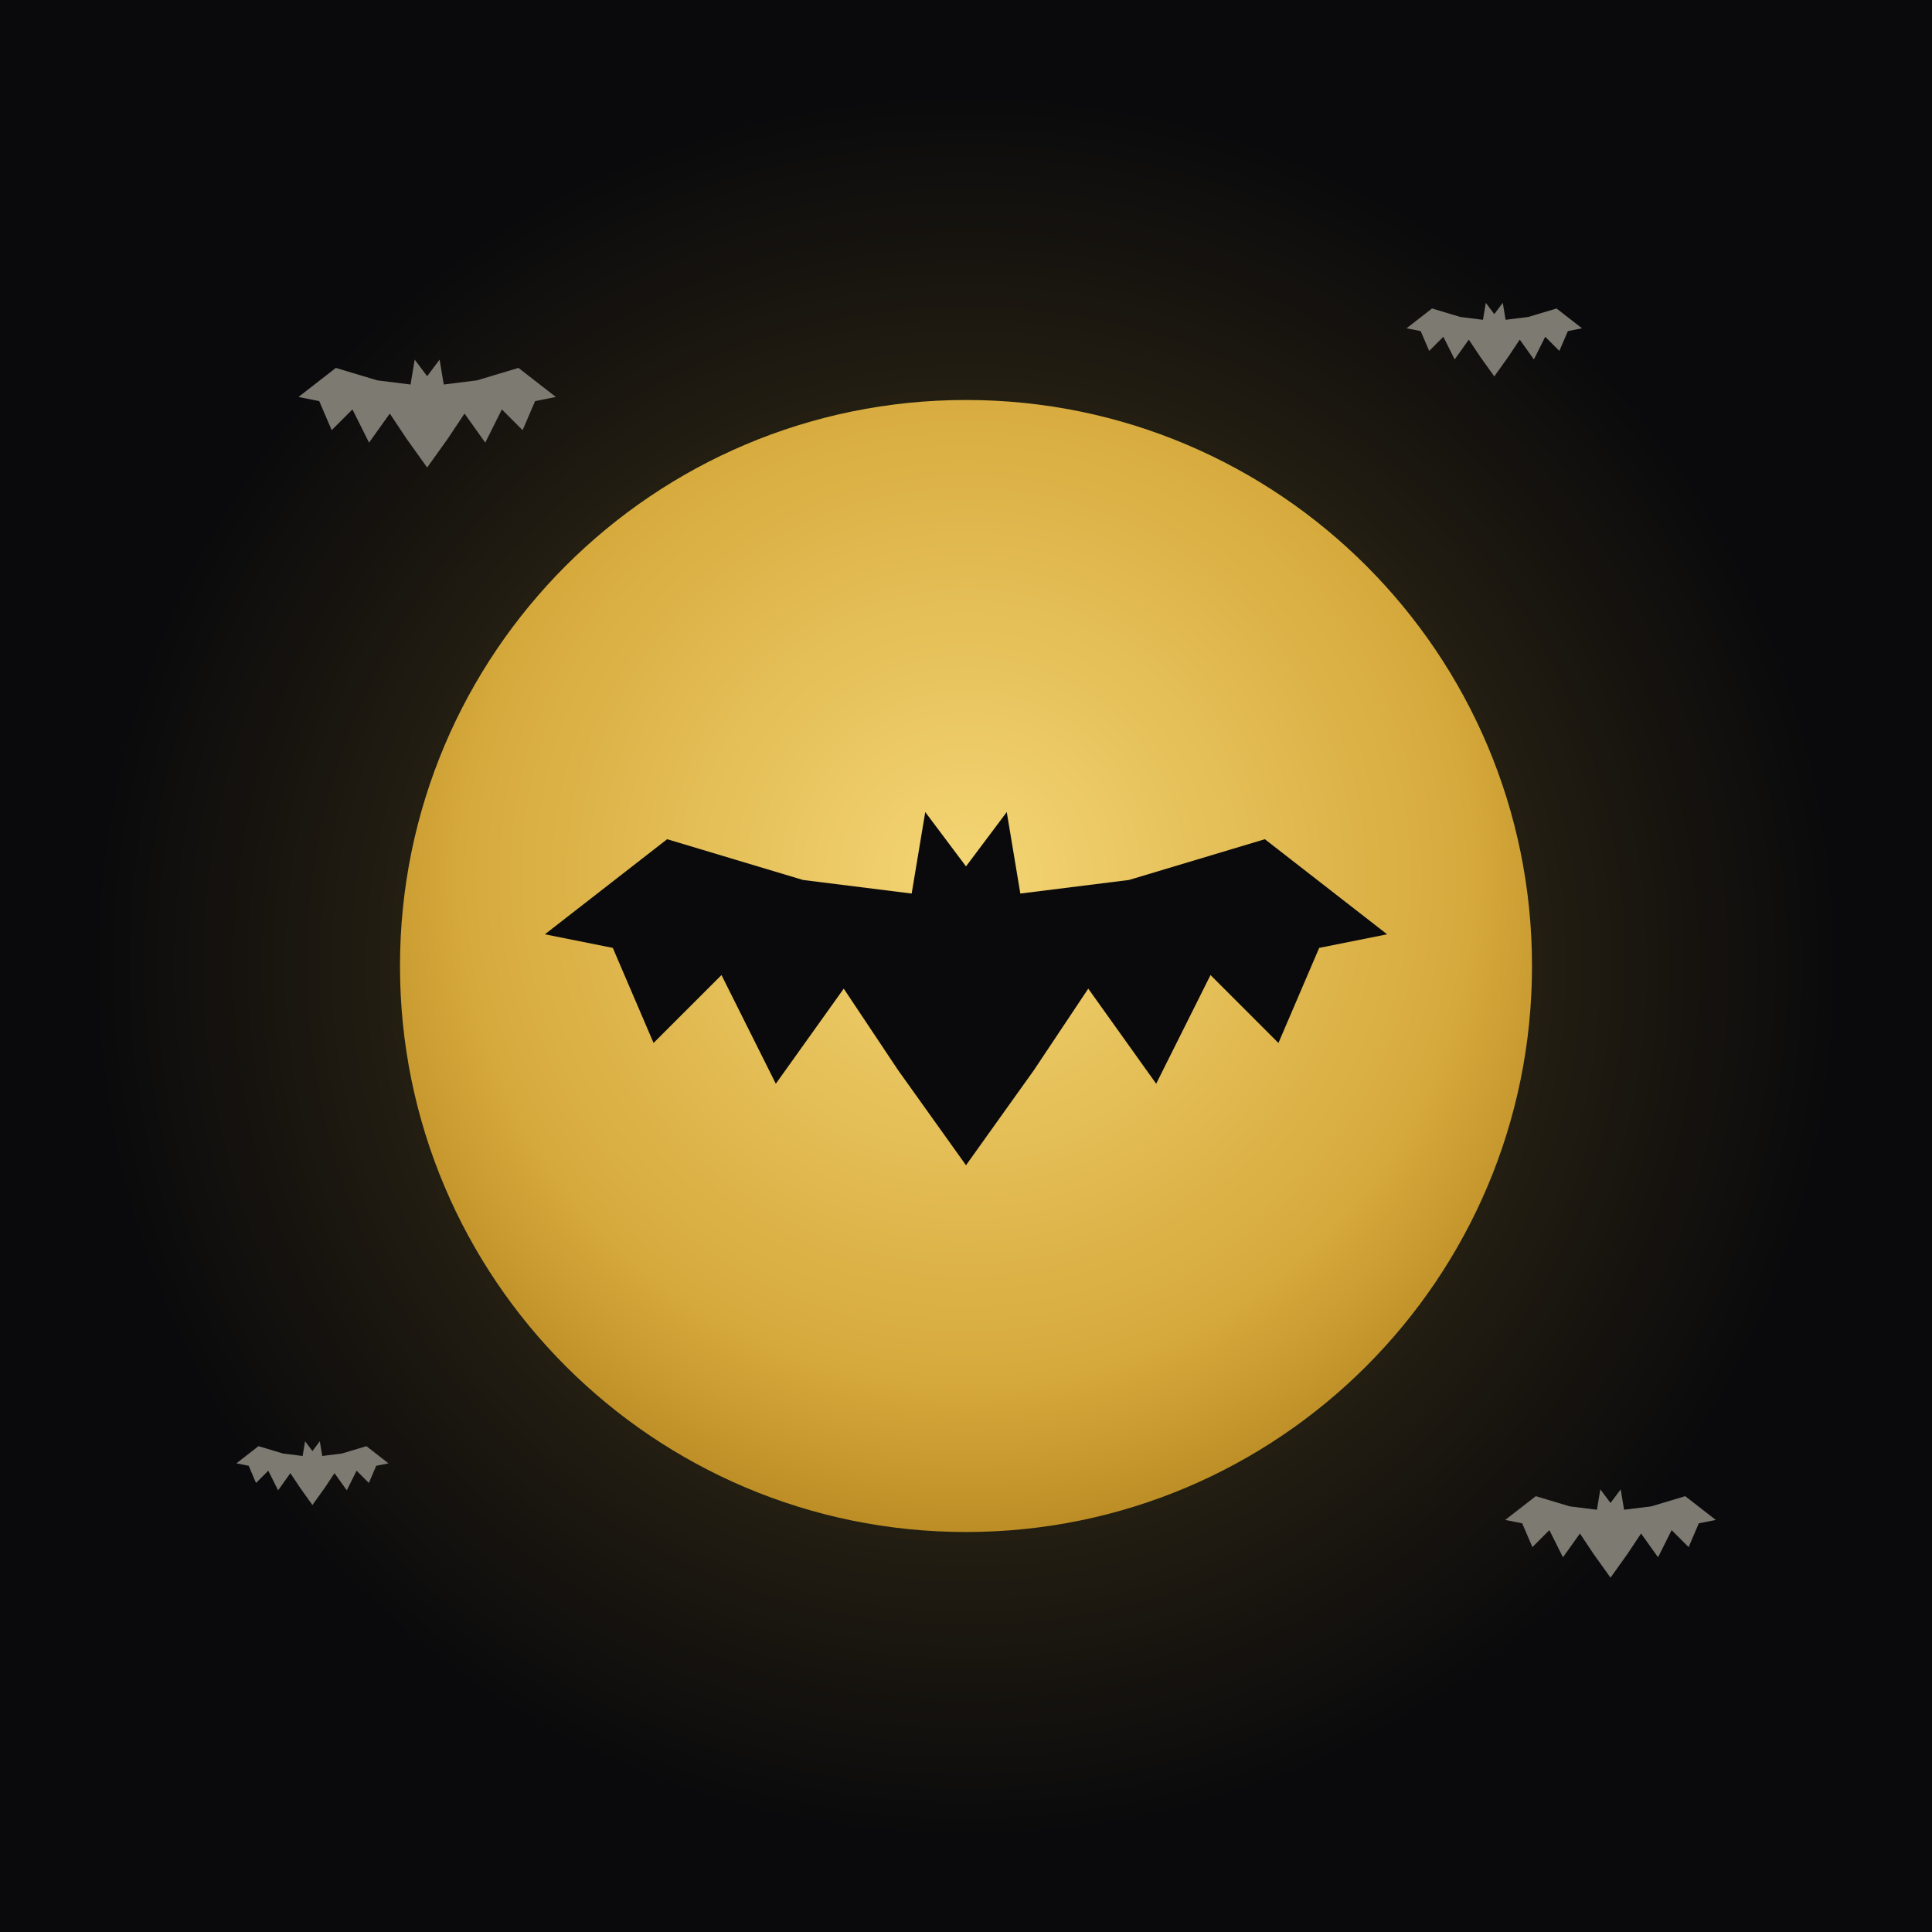
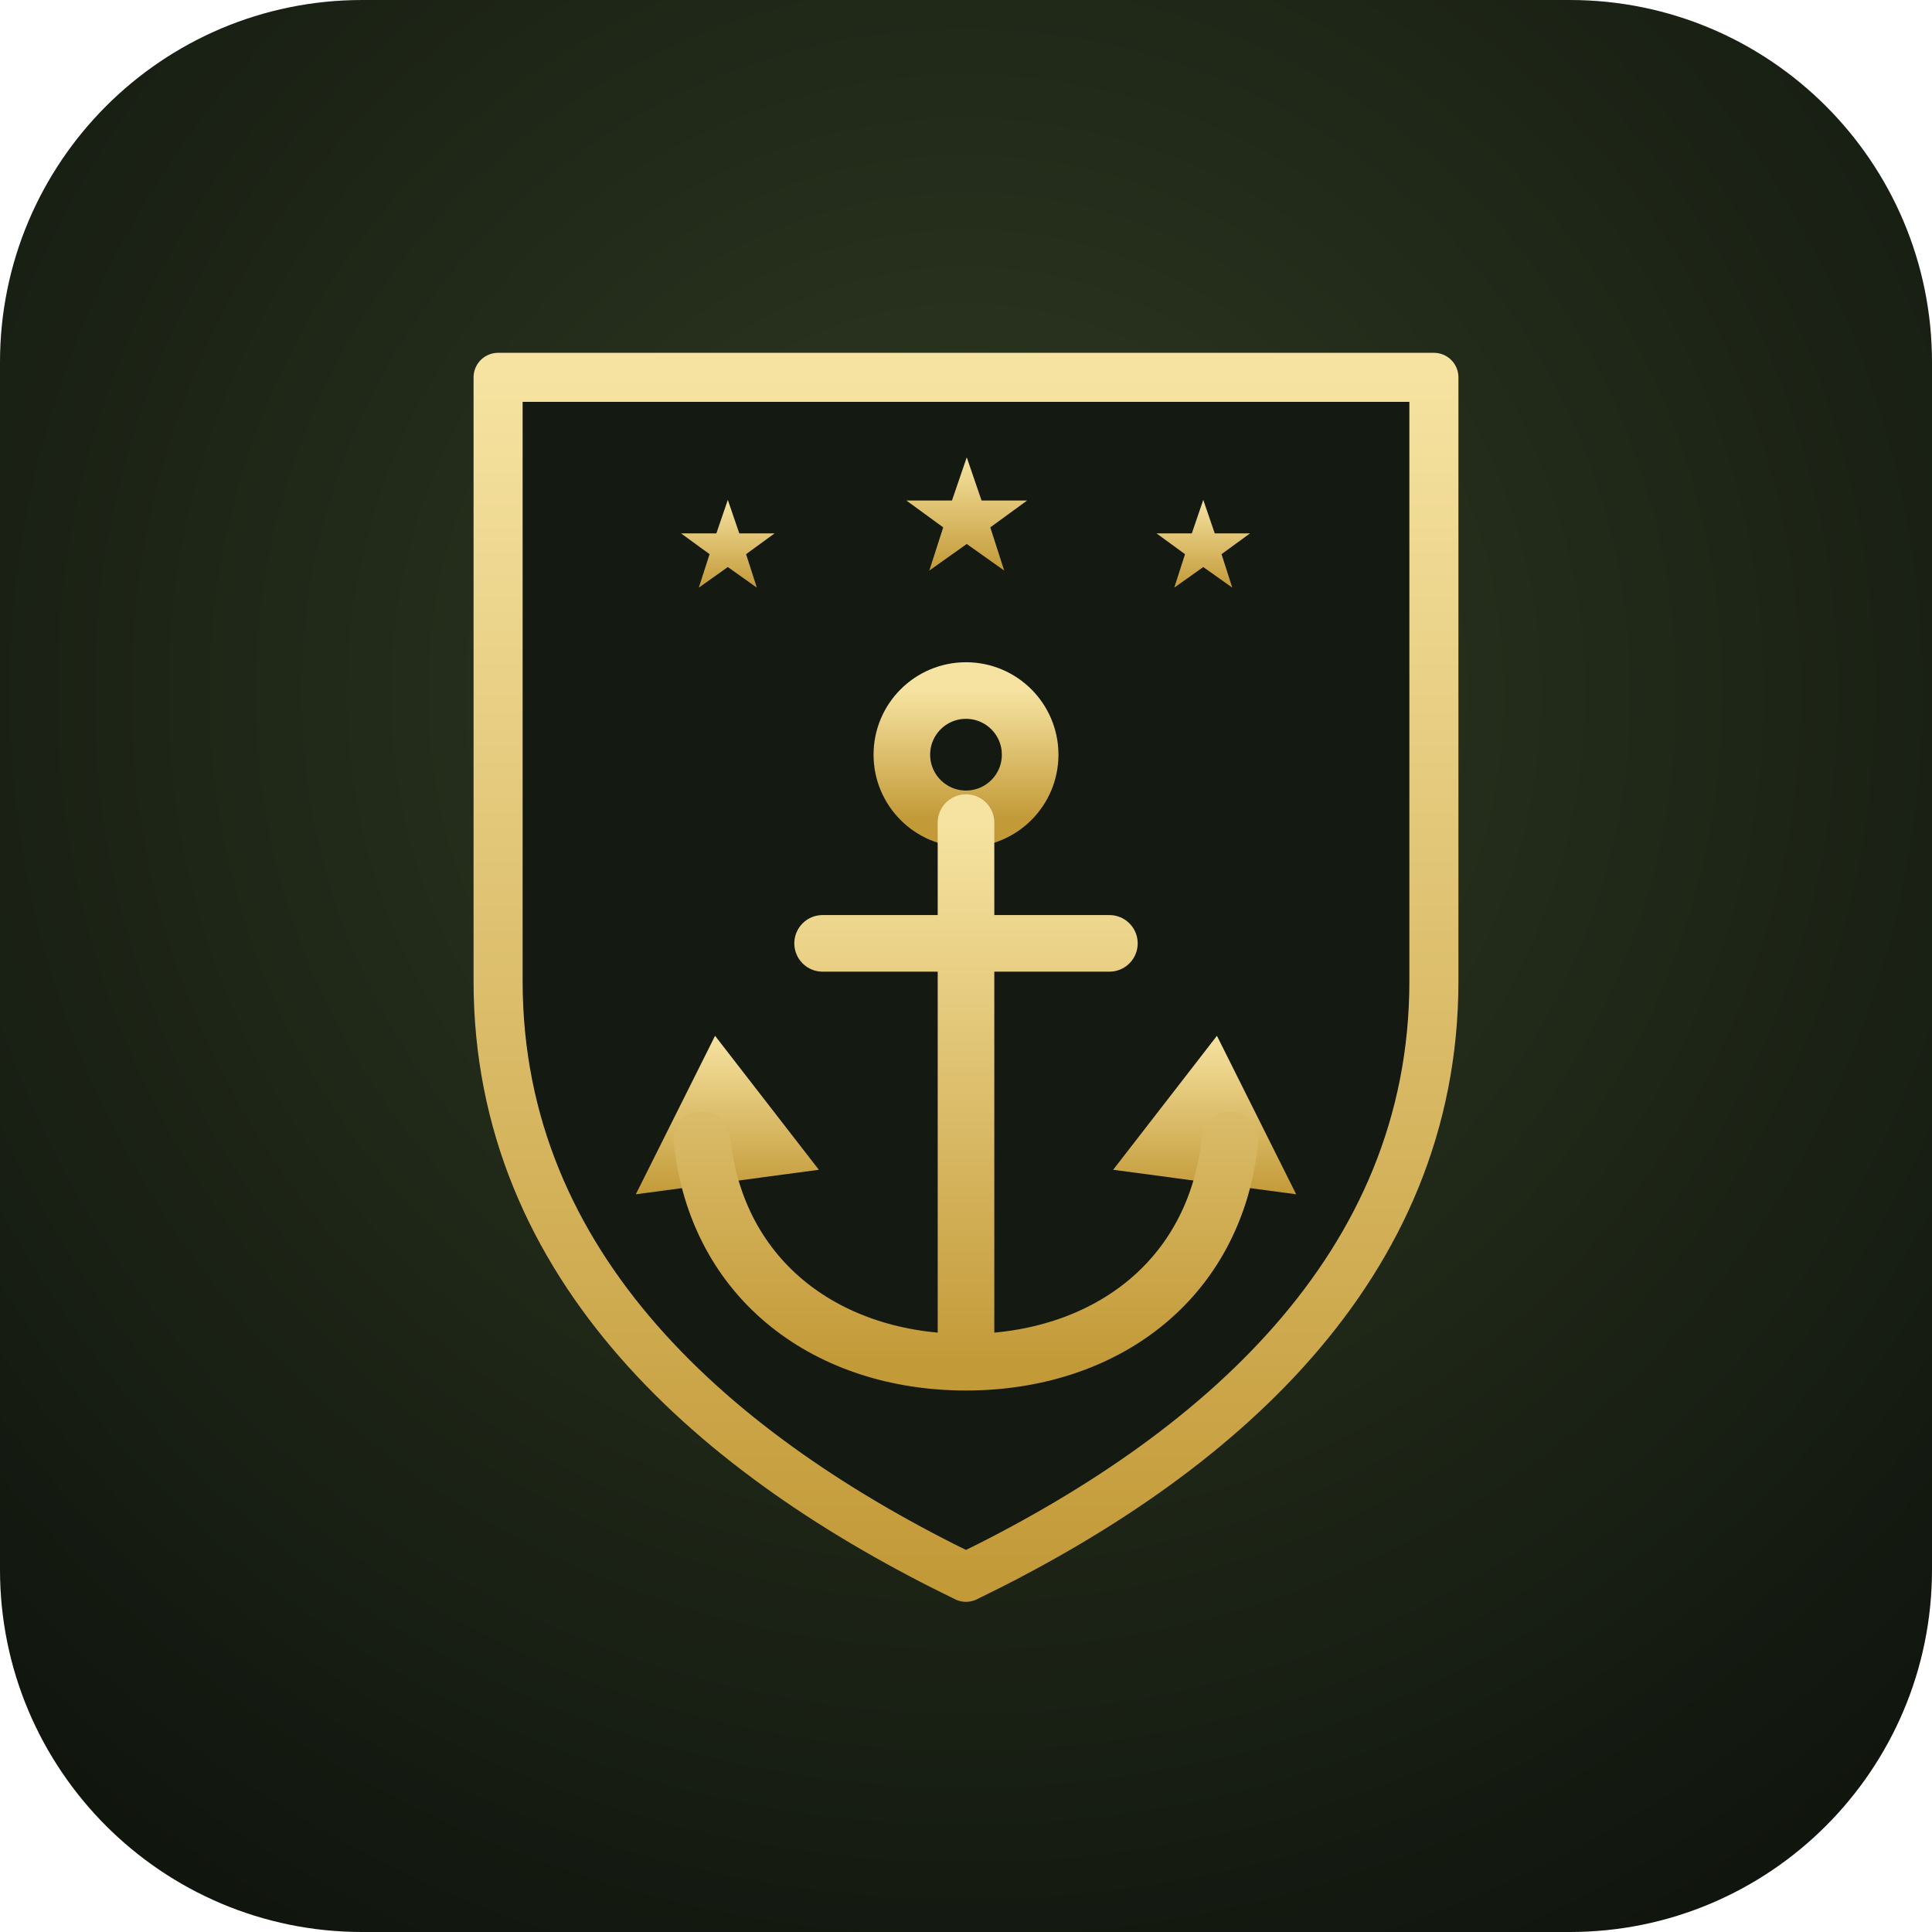
<svg xmlns="http://www.w3.org/2000/svg" viewBox="0 0 512 512">
  <defs>
-     <radialGradient id="g" cx="50%" cy="42%" r="60%">
-       <stop offset="0" stop-color="#f4d675" />
-       <stop offset=".75" stop-color="#d6a93c" />
-       <stop offset="1" stop-color="#b98a22" />
+     <radialGradient id="g" cx=".5" cy=".36" r=".8">
+       <stop offset="0" stop-color="#2f3b22" />
+       <stop offset="1" stop-color="#0d110c" />
    </radialGradient>
-     <radialGradient id="h" cx="50%" cy="50%" r="50%">
-       <stop offset="0" stop-color="#d6a93c" stop-opacity=".35" />
-       <stop offset="1" stop-color="#d6a93c" stop-opacity="0" />
-     </radialGradient>
+     <linearGradient id="l" x1="0" y1="0" x2="0" y2="1">
+       <stop offset="0" stop-color="#f6e3a1" />
+       <stop offset="1" stop-color="#c39a38" />
+     </linearGradient>
+     <path id="e" d="M24 4l4.9 14.3H44l-12.2 8.9 4.6 14.3L24 32.7l-12.4 8.8 4.6-14.3L4 18.3h15.1z" />
  </defs>
-   <rect width="512" height="512" fill="#0a0a0c" />
-   <circle cx="256" cy="256" r="230" fill="url(#h)" />
-   <circle cx="256" cy="256" r="150" fill="url(#g)" />
-   <g transform="translate(256 262) scale(3.6 3.6) translate(-32 -16)" fill="#0a0a0c">
-     <path d="M32,7 L35,3 L36,9 L44,8 L54,5 L63,12 L58,13 L55,20 L50,15 L46,23 L41,16 L37,22 L32,29 L27,22 L23,16 L18,23 L14,15 L9,20 L6,13 L1,12 L10,5 L20,8 L28,9 L29,3Z" />
+   <rect width="512" height="512" rx="96" fill="url(#g)" />
+   <path d="M132 100h248v160c0 76-58 126-124 158-66-32-124-82-124-158z" fill="#141a11" stroke="url(#l)" stroke-width="13" stroke-linejoin="round" />
+   <g fill="url(#l)">
+     <use href="#e" transform="translate(237 118) scale(.8)" />
+     <use href="#e" transform="translate(178 130) scale(.62)" />
+     <use href="#e" transform="translate(304 130) scale(.62)" />
+     <path d="M168.5 316.5l21-42 27.5 35.5zM343.5 316.5l-21-42-27.5 35.5z" />
  </g>
-   <g fill="#7d7a72">
-     <g transform="translate(78 92) scale(1.1) ">
-       <path transform="scale(1)" d="M32,7 L35,3 L36,9 L44,8 L54,5 L63,12 L58,13 L55,20 L50,15 L46,23 L41,16 L37,22 L32,29 L27,22 L23,16 L18,23 L14,15 L9,20 L6,13 L1,12 L10,5 L20,8 L28,9 L29,3Z" />
-     </g>
-     <g transform="translate(372 78) scale(.75)">
-       <path d="M32,7 L35,3 L36,9 L44,8 L54,5 L63,12 L58,13 L55,20 L50,15 L46,23 L41,16 L37,22 L32,29 L27,22 L23,16 L18,23 L14,15 L9,20 L6,13 L1,12 L10,5 L20,8 L28,9 L29,3Z" />
-     </g>
-     <g transform="translate(398 392) scale(.9)">
-       <path d="M32,7 L35,3 L36,9 L44,8 L54,5 L63,12 L58,13 L55,20 L50,15 L46,23 L41,16 L37,22 L32,29 L27,22 L23,16 L18,23 L14,15 L9,20 L6,13 L1,12 L10,5 L20,8 L28,9 L29,3Z" />
-     </g>
-     <g transform="translate(62 380) scale(.65)">
-       <path d="M32,7 L35,3 L36,9 L44,8 L54,5 L63,12 L58,13 L55,20 L50,15 L46,23 L41,16 L37,22 L32,29 L27,22 L23,16 L18,23 L14,15 L9,20 L6,13 L1,12 L10,5 L20,8 L28,9 L29,3Z" />
-     </g>
+   <g fill="none" stroke="url(#l)" stroke-width="15" stroke-linecap="round" stroke-linejoin="round">
+     <circle cx="256" cy="200" r="17" />
+     <path d="M256 218v142M218 250h76M186 302c4 38 34 59 70 59s66-21 70-59" />
  </g>
</svg>
